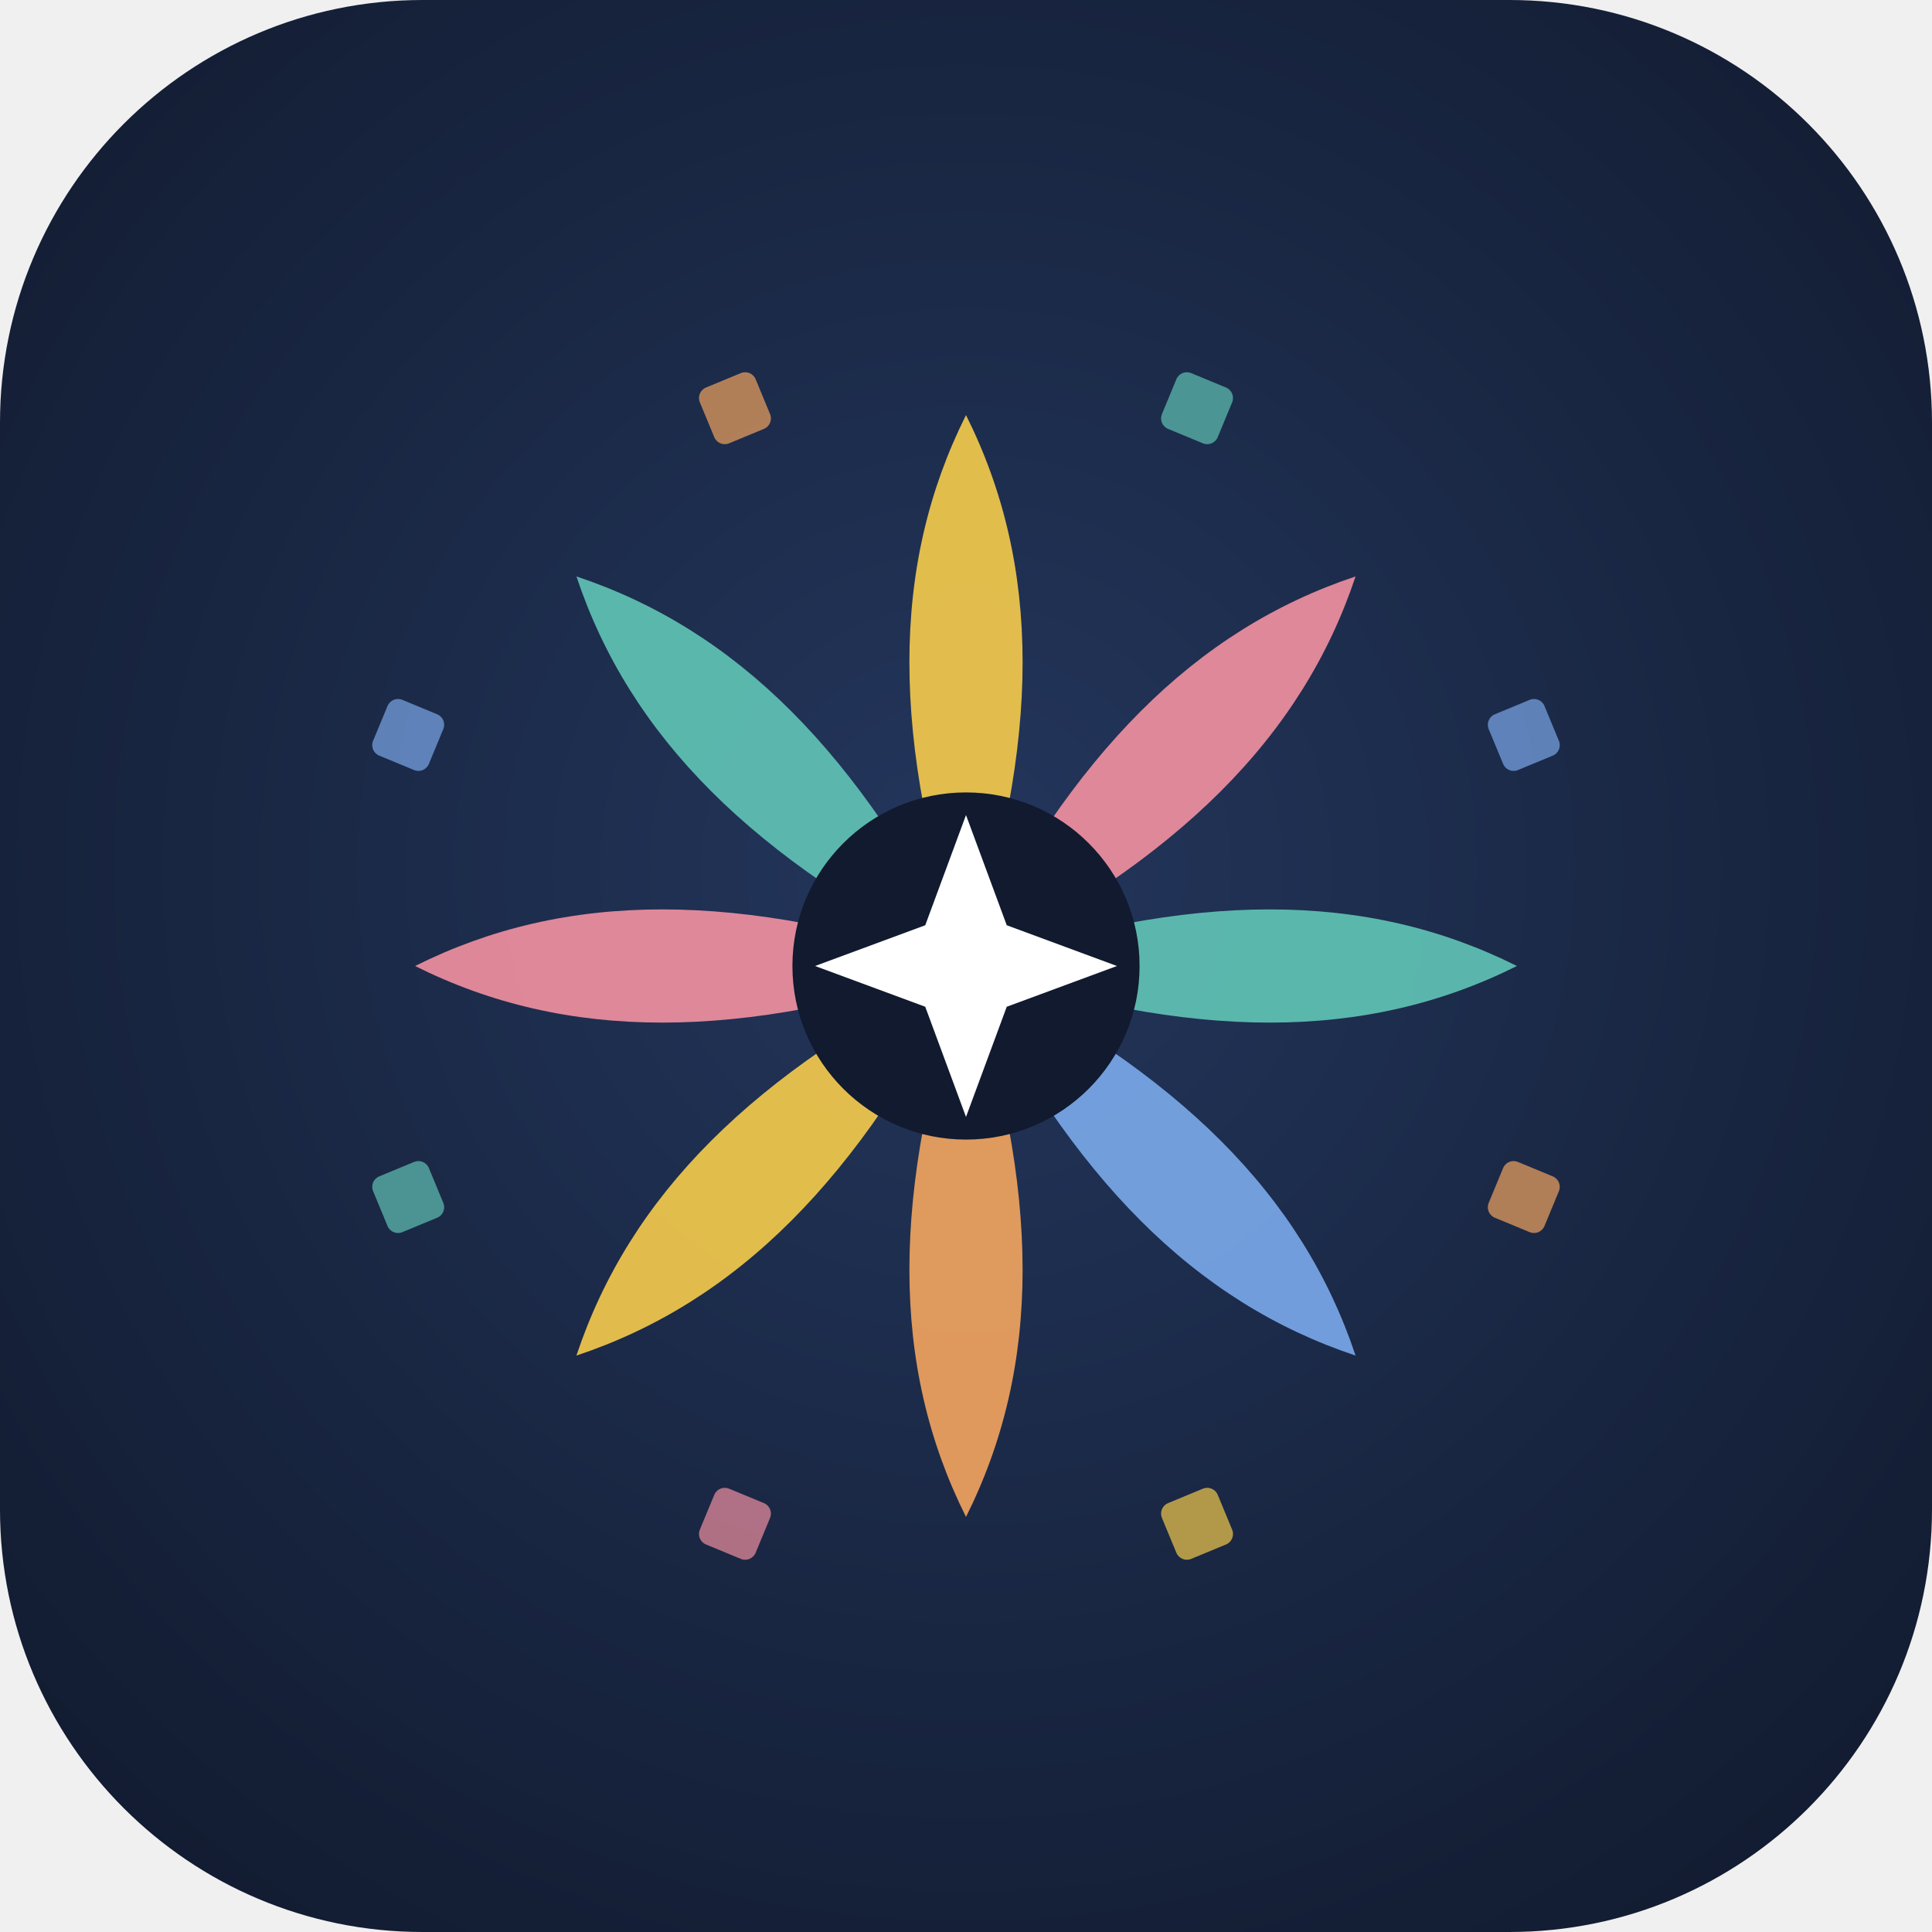
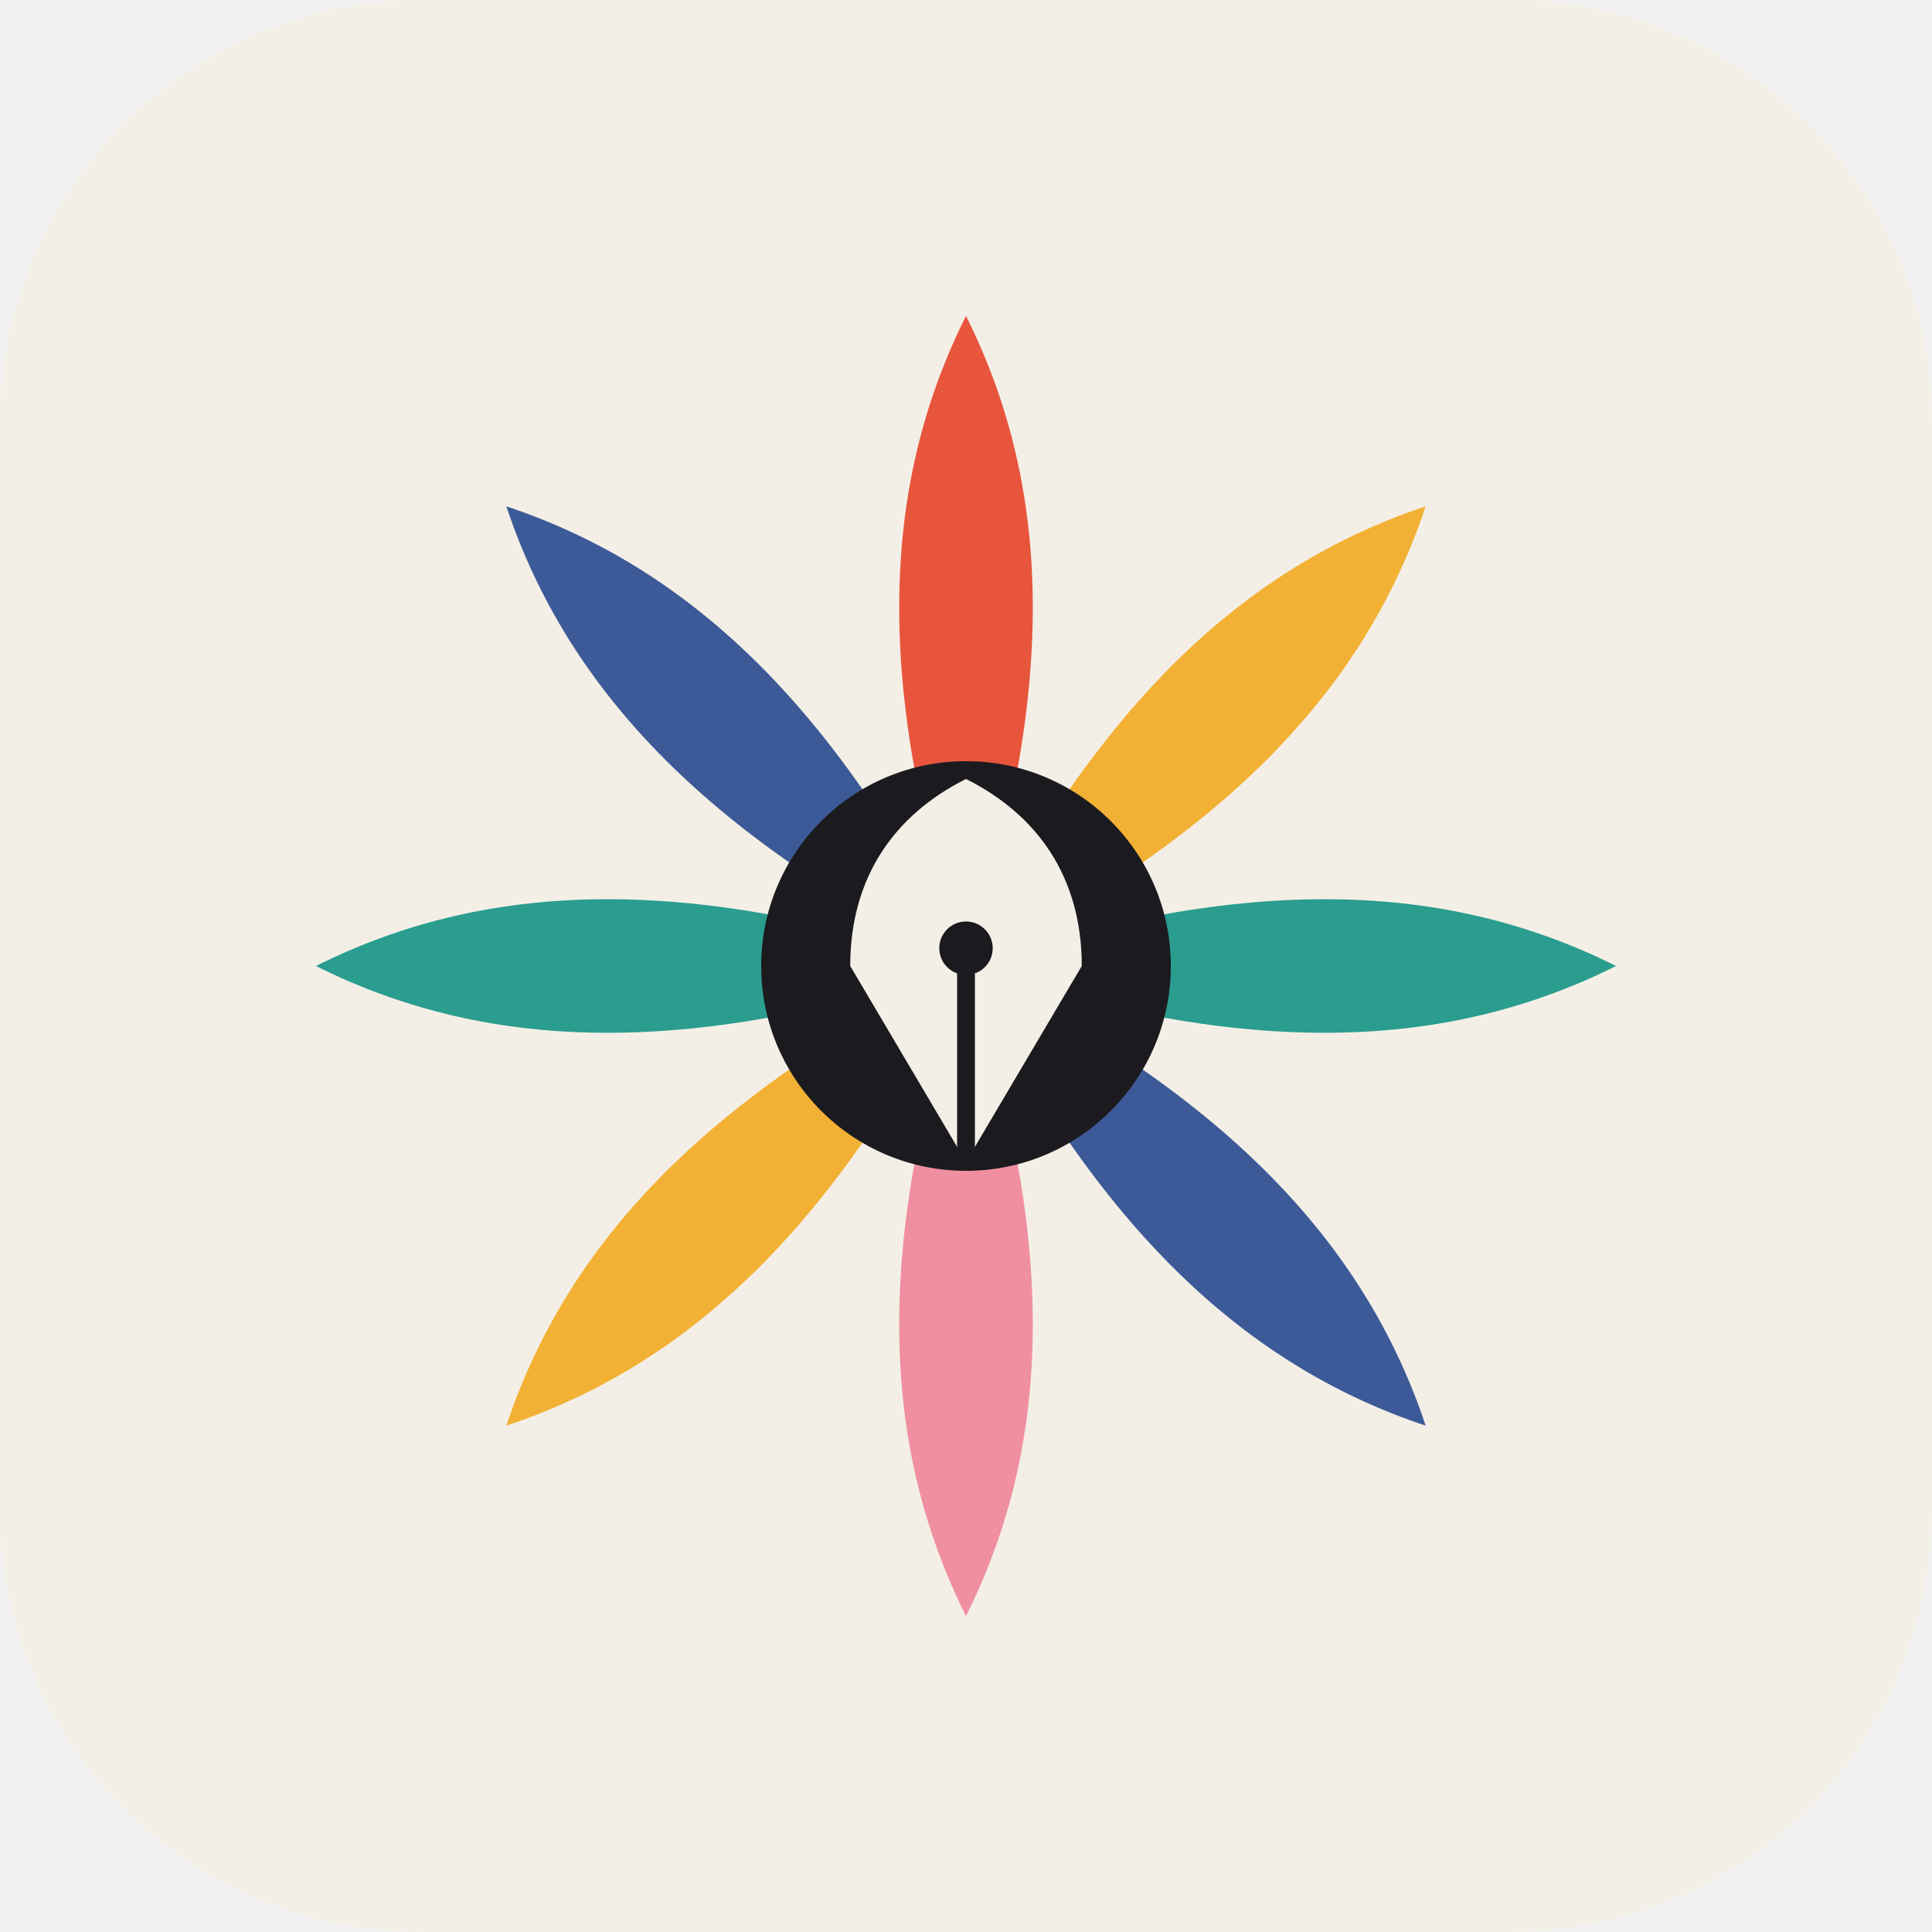
<svg xmlns="http://www.w3.org/2000/svg" viewBox="0 0 512 512">
-   <defs>
-     <radialGradient id="nv" cx=".5" cy=".45" r=".7">
-       <stop offset="0" stop-color="#23365c" />
-       <stop offset="1" stop-color="#111a2e" />
-     </radialGradient>
-   </defs>
-   <rect width="512" height="512" rx="112" fill="url(#nv)" />
-   <g transform="rotate(0 256 256)">
-     <path d="M256 256 C 236 196, 236 150, 256 110 C 276 150, 276 196, 256 256 Z" fill="#f2c94c" opacity=".92" />
+   <rect width="512" height="512" rx="112" fill="#f4efe6" />
+   <g transform="translate(256 256) scale(1.18) translate(-256 -256)">
+     <g transform="rotate(0 256 256)">
+       <path d="M256 256 C 236 196, 236 150, 256 110 C 276 150, 276 196, 256 256 Z" fill="#e8553d" />
+     </g>
+     <g transform="rotate(45 256 256)">
+       <path d="M256 256 C 236 196, 236 150, 256 110 C 276 150, 276 196, 256 256 Z" fill="#f2b134" />
+     </g>
+     <g transform="rotate(90 256 256)">
+       <path d="M256 256 C 236 196, 236 150, 256 110 C 276 150, 276 196, 256 256 Z" fill="#2a9d8f" />
+     </g>
+     <g transform="rotate(135 256 256)">
+       <path d="M256 256 C 236 196, 236 150, 256 110 C 276 150, 276 196, 256 256 Z" fill="#3d5a98" />
+     </g>
+     <g transform="rotate(180 256 256)">
+       <path d="M256 256 C 236 196, 236 150, 256 110 C 276 150, 276 196, 256 256 Z" fill="#ef8fa0" />
+     </g>
+     <g transform="rotate(225 256 256)">
+       <path d="M256 256 C 236 196, 236 150, 256 110 C 276 150, 276 196, 256 256 Z" fill="#f2b134" />
+     </g>
+     <g transform="rotate(270 256 256)">
+       <path d="M256 256 C 236 196, 236 150, 256 110 C 276 150, 276 196, 256 256 Z" fill="#2a9d8f" />
+     </g>
+     <g transform="rotate(315 256 256)">
+       <path d="M256 256 C 236 196, 236 150, 256 110 C 276 150, 276 196, 256 256 Z" fill="#3d5a98" />
+     </g>
+     <circle cx="256" cy="256" r="46" fill="#1b1b1f" />
+     <path d="M256 300 L230 256 C 230 236, 240 222, 256 214 C 272 222, 282 236, 282 256 Z" fill="#f4efe6" />
+     <path d="M256 300 L256 258" stroke="#1b1b1f" stroke-width="4" stroke-linecap="round" />
+     <circle cx="256" cy="252" r="6" fill="#1b1b1f" />
  </g>
-   <g transform="rotate(45 256 256)">
-     <path d="M256 256 C 236 196, 236 150, 256 110 C 276 150, 276 196, 256 256 Z" fill="#ef8fa0" opacity=".92" />
-   </g>
-   <g transform="rotate(90 256 256)">
-     <path d="M256 256 C 236 196, 236 150, 256 110 C 276 150, 276 196, 256 256 Z" fill="#5fc2b4" opacity=".92" />
-   </g>
-   <g transform="rotate(135 256 256)">
-     <path d="M256 256 C 236 196, 236 150, 256 110 C 276 150, 276 196, 256 256 Z" fill="#7aa7e8" opacity=".92" />
-   </g>
-   <g transform="rotate(180 256 256)">
-     <path d="M256 256 C 236 196, 236 150, 256 110 C 276 150, 276 196, 256 256 Z" fill="#f0a35e" opacity=".92" />
-   </g>
-   <g transform="rotate(225 256 256)">
-     <path d="M256 256 C 236 196, 236 150, 256 110 C 276 150, 276 196, 256 256 Z" fill="#f2c94c" opacity=".92" />
-   </g>
-   <g transform="rotate(270 256 256)">
-     <path d="M256 256 C 236 196, 236 150, 256 110 C 276 150, 276 196, 256 256 Z" fill="#ef8fa0" opacity=".92" />
-   </g>
-   <g transform="rotate(315 256 256)">
-     <path d="M256 256 C 236 196, 236 150, 256 110 C 276 150, 276 196, 256 256 Z" fill="#5fc2b4" opacity=".92" />
-   </g>
-   <g transform="rotate(22.5 256 256)">
-     <rect x="248" y="88" width="16" height="16" rx="3" fill="#5fc2b4" opacity=".7" />
-   </g>
-   <g transform="rotate(67.5 256 256)">
-     <rect x="248" y="88" width="16" height="16" rx="3" fill="#7aa7e8" opacity=".7" />
-   </g>
-   <g transform="rotate(112.5 256 256)">
-     <rect x="248" y="88" width="16" height="16" rx="3" fill="#f0a35e" opacity=".7" />
-   </g>
-   <g transform="rotate(157.5 256 256)">
-     <rect x="248" y="88" width="16" height="16" rx="3" fill="#f2c94c" opacity=".7" />
-   </g>
-   <g transform="rotate(202.5 256 256)">
-     <rect x="248" y="88" width="16" height="16" rx="3" fill="#ef8fa0" opacity=".7" />
-   </g>
-   <g transform="rotate(247.5 256 256)">
-     <rect x="248" y="88" width="16" height="16" rx="3" fill="#5fc2b4" opacity=".7" />
-   </g>
-   <g transform="rotate(292.5 256 256)">
-     <rect x="248" y="88" width="16" height="16" rx="3" fill="#7aa7e8" opacity=".7" />
-   </g>
-   <g transform="rotate(337.5 256 256)">
-     <rect x="248" y="88" width="16" height="16" rx="3" fill="#f0a35e" opacity=".7" />
-   </g>
-   <circle cx="256" cy="256" r="46" fill="#111a2e" />
-   <path d="M256 216 L266.8 245.2 L296 256 L266.8 266.8 L256 296 L245.2 266.8 L216 256 L245.2 245.2 Z" fill="#fff" />
</svg>
